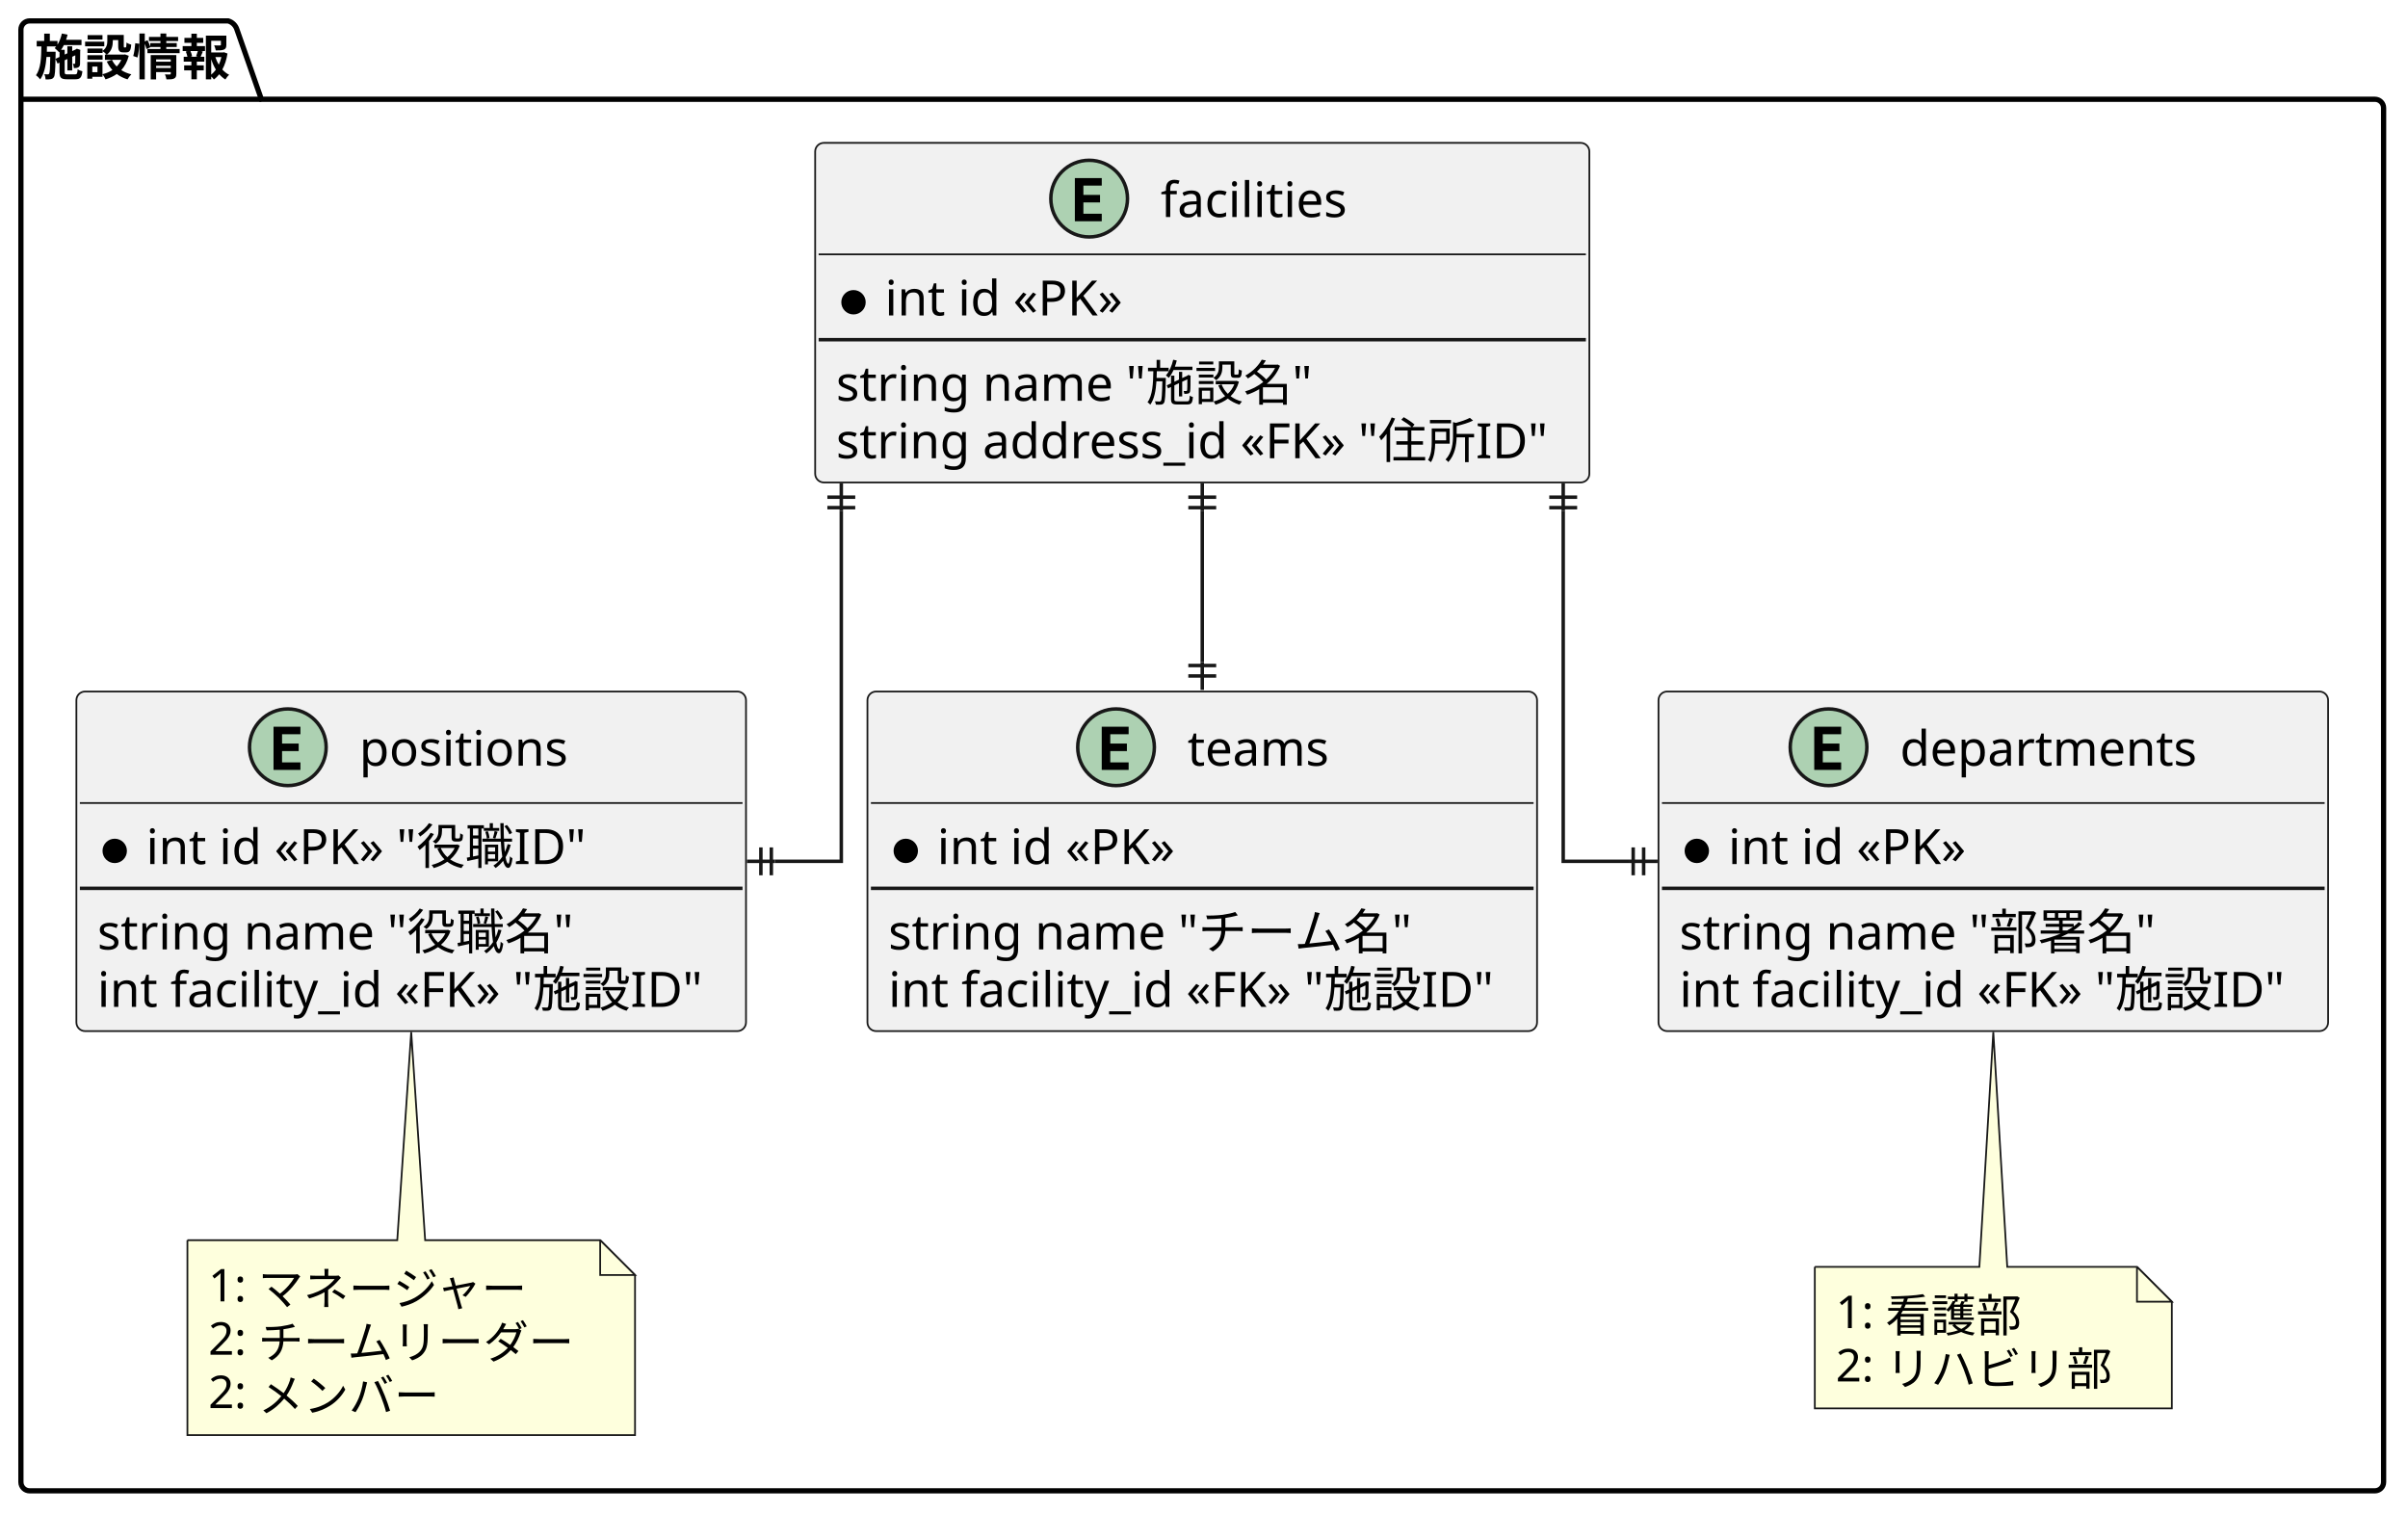
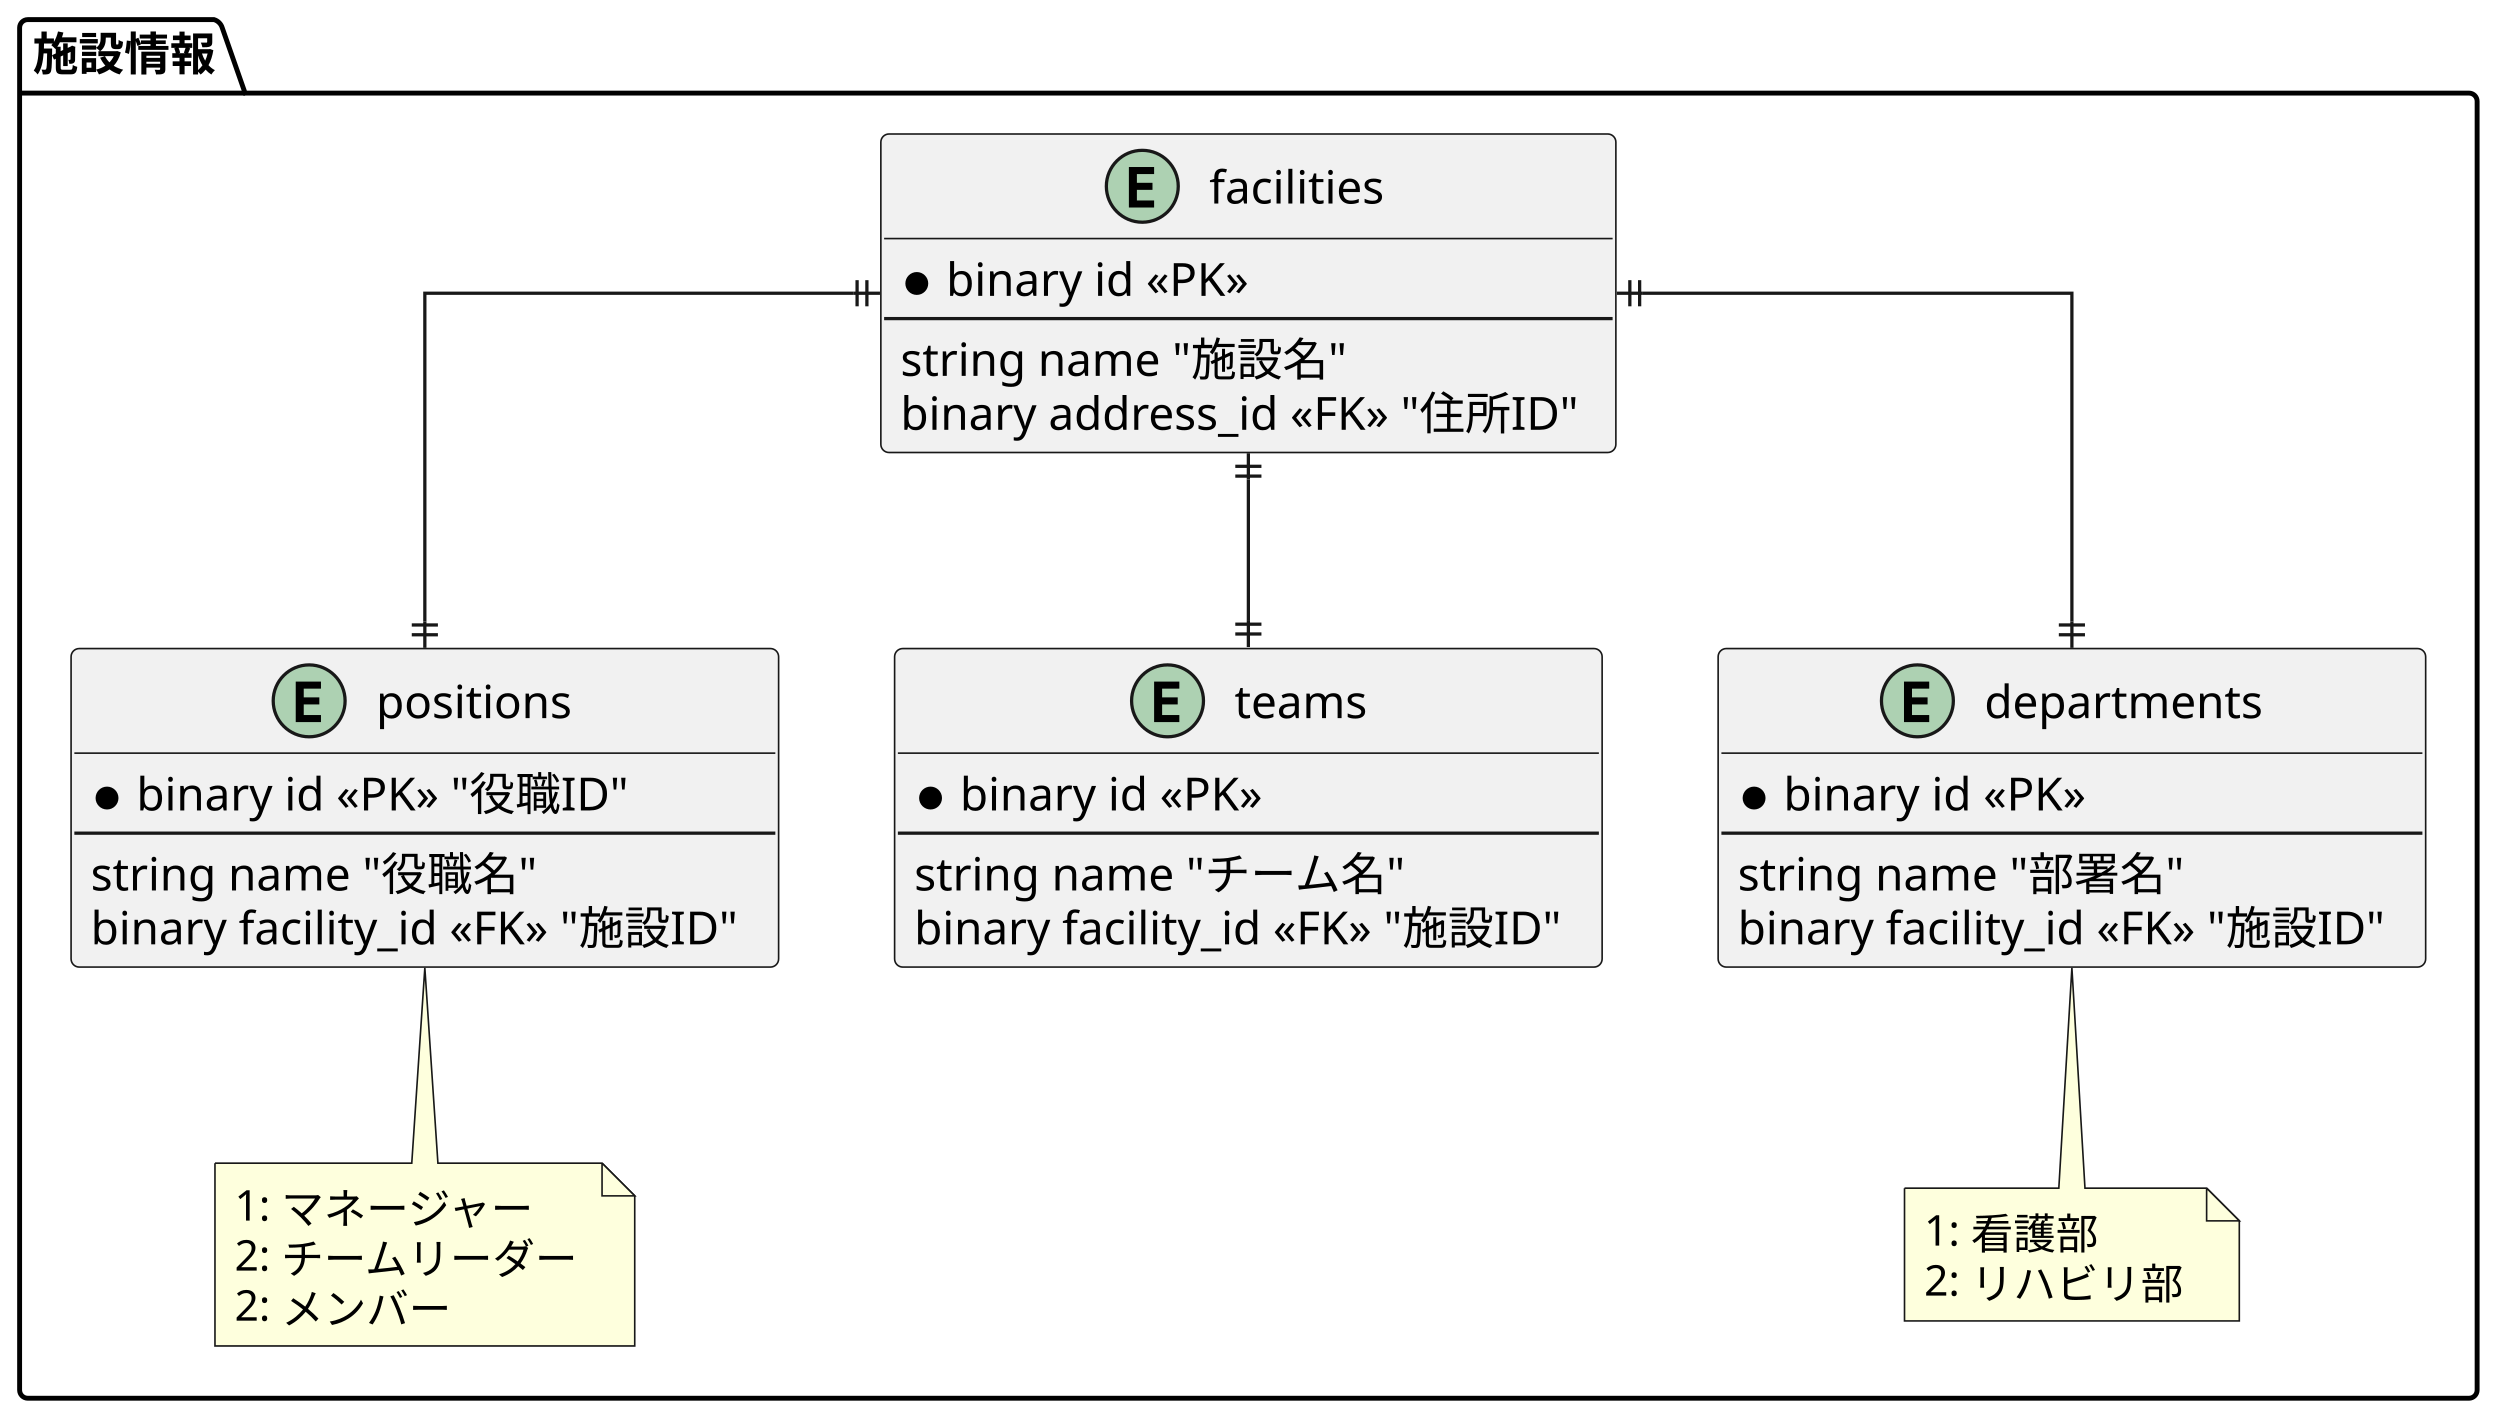
- <svg xmlns="http://www.w3.org/2000/svg" contentStyleType="text/css" height="434px" preserveAspectRatio="none" style="width:691px;height:434px;background:#FFFFFF;" version="1.1" viewBox="0 0 691 434" width="691px" zoomAndPan="magnify">
+ <svg xmlns="http://www.w3.org/2000/svg" contentStyleType="text/css" height="434px" preserveAspectRatio="none" style="width:765px;height:434px;background:#FFFFFF;" version="1.1" viewBox="0 0 765 434" width="765px" zoomAndPan="magnify">
  <defs />
  <g>
    <g id="cluster_施設情報">
-       <path d="M8.5,6 L65.5,6 A3.75,3.75 0 0 1 68,8.5 L75,28.488 L681.5,28.488 A2.5,2.5 0 0 1 684,30.988 L684,425.36 A2.5,2.5 0 0 1 681.5,427.86 L8.5,427.86 A2.5,2.5 0 0 1 6,425.36 L6,8.5 A2.5,2.5 0 0 1 8.5,6 " fill="none" style="stroke:#000000;stroke-width:1.5;" />
+       <path d="M8.5,6 L65.5,6 A3.75,3.75 0 0 1 68,8.5 L75,28.488 L755.5,28.488 A2.5,2.5 0 0 1 758,30.988 L758,425.36 A2.5,2.5 0 0 1 755.5,427.86 L8.5,427.86 A2.5,2.5 0 0 1 6,425.36 L6,8.5 A2.5,2.5 0 0 1 8.5,6 " fill="none" style="stroke:#000000;stroke-width:1.5;" />
      <line style="stroke:#000000;stroke-width:1.5;" x1="6" x2="75" y1="28.488" y2="28.488" />
      <text fill="#000000" font-family="sans-serif" font-size="14" font-weight="bold" lengthAdjust="spacing" textLength="56" x="10" y="21.535">施設情報</text>
    </g>
    <g id="elem_facilities">
-       <rect codeLine="3" fill="#F1F1F1" height="97.465" id="facilities" rx="2.5" ry="2.5" style="stroke:#181818;stroke-width:0.5;" width="222.164" x="233.92" y="41" />
-       <ellipse cx="312.547" cy="57" fill="#ADD1B2" rx="11" ry="11" style="stroke:#181818;stroke-width:1.0;" />
-       <path d="M316.161,63.5 L308.442,63.5 L308.442,51.107 L316.161,51.107 L316.161,53.265 L310.89,53.265 L310.89,55.938 L315.663,55.938 L315.663,58.096 L310.89,58.096 L310.89,61.342 L316.161,61.342 Z " fill="#000000" />
-       <text fill="#000000" font-family="sans-serif" font-size="14" lengthAdjust="spacing" textLength="56.41" x="333.047" y="62.291">facilities</text>
-       <line style="stroke:#181818;stroke-width:0.5;" x1="234.92" x2="455.084" y1="73" y2="73" />
-       <ellipse cx="244.92" cy="86.744" fill="#000000" rx="3" ry="3" style="stroke:#000000;stroke-width:1.0;" />
-       <text fill="#000000" font-family="sans-serif" font-size="14" lengthAdjust="spacing" textLength="71.237" x="253.92" y="90.535">int id «PK»</text>
-       <line style="stroke:#181818;stroke-width:1.0;" x1="234.92" x2="455.084" y1="97.488" y2="97.488" />
-       <text fill="#000000" font-family="sans-serif" font-size="14" lengthAdjust="spacing" textLength="138.175" x="239.92" y="115.023">string name "施設名"</text>
-       <text fill="#000000" font-family="sans-serif" font-size="14" lengthAdjust="spacing" textLength="210.164" x="239.92" y="131.512">string address_id «FK» "住所ID"</text>
+       <rect codeLine="3" fill="#F1F1F1" height="97.465" id="facilities" rx="2.5" ry="2.5" style="stroke:#181818;stroke-width:0.5;" width="224.919" x="269.54" y="41" />
+       <ellipse cx="349.544" cy="57" fill="#ADD1B2" rx="11" ry="11" style="stroke:#181818;stroke-width:1.0;" />
+       <path d="M353.159,63.5 L345.439,63.5 L345.439,51.107 L353.159,51.107 L353.159,53.265 L347.888,53.265 L347.888,55.938 L352.661,55.938 L352.661,58.096 L347.888,58.096 L347.888,61.342 L353.159,61.342 Z " fill="#000000" />
+       <text fill="#000000" font-family="sans-serif" font-size="14" lengthAdjust="spacing" textLength="56.41" x="370.044" y="62.291">facilities</text>
+       <line style="stroke:#181818;stroke-width:0.5;" x1="270.54" x2="493.459" y1="73" y2="73" />
+       <ellipse cx="280.54" cy="86.744" fill="#000000" rx="3" ry="3" style="stroke:#000000;stroke-width:1.0;" />
+       <text fill="#000000" font-family="sans-serif" font-size="14" lengthAdjust="spacing" textLength="95.587" x="289.54" y="90.535">binary id «PK»</text>
+       <line style="stroke:#181818;stroke-width:1.0;" x1="270.54" x2="493.459" y1="97.488" y2="97.488" />
+       <text fill="#000000" font-family="sans-serif" font-size="14" lengthAdjust="spacing" textLength="138.175" x="275.54" y="115.023">string name "施設名"</text>
+       <text fill="#000000" font-family="sans-serif" font-size="14" lengthAdjust="spacing" textLength="212.919" x="275.54" y="131.512">binary address_id «FK» "住所ID"</text>
    </g>
    <g id="elem_positions">
-       <rect codeLine="9" fill="#F1F1F1" height="97.465" id="positions" rx="2.5" ry="2.5" style="stroke:#181818;stroke-width:0.5;" width="192.154" x="21.92" y="198.46" />
-       <ellipse cx="82.596" cy="214.46" fill="#ADD1B2" rx="11" ry="11" style="stroke:#181818;stroke-width:1.0;" />
-       <path d="M86.21,220.96 L78.49,220.96 L78.49,208.567 L86.21,208.567 L86.21,210.725 L80.939,210.725 L80.939,213.398 L85.712,213.398 L85.712,215.556 L80.939,215.556 L80.939,218.802 L86.21,218.802 Z " fill="#000000" />
-       <text fill="#000000" font-family="sans-serif" font-size="14" lengthAdjust="spacing" textLength="62.303" x="103.096" y="219.751">positions</text>
-       <line style="stroke:#181818;stroke-width:0.5;" x1="22.92" x2="213.074" y1="230.46" y2="230.46" />
-       <ellipse cx="32.92" cy="244.204" fill="#000000" rx="3" ry="3" style="stroke:#000000;stroke-width:1.0;" />
-       <text fill="#000000" font-family="sans-serif" font-size="14" lengthAdjust="spacing" textLength="128.645" x="41.92" y="247.995">int id «PK» "役職ID"</text>
-       <line style="stroke:#181818;stroke-width:1.0;" x1="22.92" x2="213.074" y1="254.948" y2="254.948" />
-       <text fill="#000000" font-family="sans-serif" font-size="14" lengthAdjust="spacing" textLength="138.175" x="27.92" y="272.483">string name "役職名"</text>
-       <text fill="#000000" font-family="sans-serif" font-size="14" lengthAdjust="spacing" textLength="180.154" x="27.92" y="288.972">int facility_id «FK» "施設ID"</text>
+       <rect codeLine="9" fill="#F1F1F1" height="97.465" id="positions" rx="2.5" ry="2.5" style="stroke:#181818;stroke-width:0.5;" width="216.504" x="21.75" y="198.46" />
+       <ellipse cx="94.601" cy="214.46" fill="#ADD1B2" rx="11" ry="11" style="stroke:#181818;stroke-width:1.0;" />
+       <path d="M98.215,220.96 L90.495,220.96 L90.495,208.567 L98.215,208.567 L98.215,210.725 L92.944,210.725 L92.944,213.398 L97.717,213.398 L97.717,215.556 L92.944,215.556 L92.944,218.802 L98.215,218.802 Z " fill="#000000" />
+       <text fill="#000000" font-family="sans-serif" font-size="14" lengthAdjust="spacing" textLength="62.303" x="115.101" y="219.751">positions</text>
+       <line style="stroke:#181818;stroke-width:0.5;" x1="22.75" x2="237.254" y1="230.46" y2="230.46" />
+       <ellipse cx="32.75" cy="244.204" fill="#000000" rx="3" ry="3" style="stroke:#000000;stroke-width:1.0;" />
+       <text fill="#000000" font-family="sans-serif" font-size="14" lengthAdjust="spacing" textLength="152.995" x="41.75" y="247.995">binary id «PK» "役職ID"</text>
+       <line style="stroke:#181818;stroke-width:1.0;" x1="22.75" x2="237.254" y1="254.948" y2="254.948" />
+       <text fill="#000000" font-family="sans-serif" font-size="14" lengthAdjust="spacing" textLength="138.175" x="27.75" y="272.483">string name "役職名"</text>
+       <text fill="#000000" font-family="sans-serif" font-size="14" lengthAdjust="spacing" textLength="204.504" x="27.75" y="288.972">binary facility_id «FK» "施設ID"</text>
    </g>
    <g id="elem_teams">
-       <rect codeLine="16" fill="#F1F1F1" height="97.465" id="teams" rx="2.5" ry="2.5" style="stroke:#181818;stroke-width:0.5;" width="192.154" x="248.92" y="198.46" />
-       <ellipse cx="320.26" cy="214.46" fill="#ADD1B2" rx="11" ry="11" style="stroke:#181818;stroke-width:1.0;" />
-       <path d="M323.874,220.96 L316.154,220.96 L316.154,208.567 L323.874,208.567 L323.874,210.725 L318.603,210.725 L318.603,213.398 L323.376,213.398 L323.376,215.556 L318.603,215.556 L318.603,218.802 L323.874,218.802 Z " fill="#000000" />
-       <text fill="#000000" font-family="sans-serif" font-size="14" lengthAdjust="spacing" textLength="40.975" x="340.76" y="219.751">teams</text>
-       <line style="stroke:#181818;stroke-width:0.5;" x1="249.92" x2="440.074" y1="230.46" y2="230.46" />
-       <ellipse cx="259.92" cy="244.204" fill="#000000" rx="3" ry="3" style="stroke:#000000;stroke-width:1.0;" />
-       <text fill="#000000" font-family="sans-serif" font-size="14" lengthAdjust="spacing" textLength="71.237" x="268.92" y="247.995">int id «PK»</text>
-       <line style="stroke:#181818;stroke-width:1.0;" x1="249.92" x2="440.074" y1="254.948" y2="254.948" />
-       <text fill="#000000" font-family="sans-serif" font-size="14" lengthAdjust="spacing" textLength="152.175" x="254.92" y="272.483">string name "チーム名"</text>
-       <text fill="#000000" font-family="sans-serif" font-size="14" lengthAdjust="spacing" textLength="180.154" x="254.92" y="288.972">int facility_id «FK» "施設ID"</text>
+       <rect codeLine="16" fill="#F1F1F1" height="97.465" id="teams" rx="2.5" ry="2.5" style="stroke:#181818;stroke-width:0.5;" width="216.504" x="273.75" y="198.46" />
+       <ellipse cx="357.265" cy="214.46" fill="#ADD1B2" rx="11" ry="11" style="stroke:#181818;stroke-width:1.0;" />
+       <path d="M360.879,220.96 L353.159,220.96 L353.159,208.567 L360.879,208.567 L360.879,210.725 L355.608,210.725 L355.608,213.398 L360.381,213.398 L360.381,215.556 L355.608,215.556 L355.608,218.802 L360.879,218.802 Z " fill="#000000" />
+       <text fill="#000000" font-family="sans-serif" font-size="14" lengthAdjust="spacing" textLength="40.975" x="377.765" y="219.751">teams</text>
+       <line style="stroke:#181818;stroke-width:0.5;" x1="274.75" x2="489.254" y1="230.46" y2="230.46" />
+       <ellipse cx="284.75" cy="244.204" fill="#000000" rx="3" ry="3" style="stroke:#000000;stroke-width:1.0;" />
+       <text fill="#000000" font-family="sans-serif" font-size="14" lengthAdjust="spacing" textLength="95.587" x="293.75" y="247.995">binary id «PK»</text>
+       <line style="stroke:#181818;stroke-width:1.0;" x1="274.75" x2="489.254" y1="254.948" y2="254.948" />
+       <text fill="#000000" font-family="sans-serif" font-size="14" lengthAdjust="spacing" textLength="152.175" x="279.75" y="272.483">string name "チーム名"</text>
+       <text fill="#000000" font-family="sans-serif" font-size="14" lengthAdjust="spacing" textLength="204.504" x="279.75" y="288.972">binary facility_id «FK» "施設ID"</text>
    </g>
    <g id="elem_GMN6">
-       <path d="M53.78,355.93 L53.78,411.862 A0,0 0 0 0 53.78,411.862 L182.227,411.862 A0,0 0 0 0 182.227,411.862 L182.227,365.93 L172.227,355.93 L122,355.93 L118,296.16 L114,355.93 L53.78,355.93 A0,0 0 0 0 53.78,355.93 " fill="#FEFFDD" style="stroke:#181818;stroke-width:0.5;" />
-       <path d="M172.227,355.93 L172.227,365.93 L182.227,365.93 L172.227,355.93 " fill="#FEFFDD" style="stroke:#181818;stroke-width:0.5;" />
-       <text fill="#000000" font-family="sans-serif" font-size="13" lengthAdjust="spacing" textLength="94.447" x="59.78" y="373.498">1: マネージャー</text>
-       <text fill="#000000" font-family="sans-serif" font-size="13" lengthAdjust="spacing" textLength="107.447" x="59.78" y="388.809">2: チームリーダー</text>
-       <text fill="#000000" font-family="sans-serif" font-size="13" lengthAdjust="spacing" textLength="68.447" x="59.78" y="404.12">2: メンバー</text>
+       <path d="M65.78,355.93 L65.78,411.862 A0,0 0 0 0 65.78,411.862 L194.227,411.862 A0,0 0 0 0 194.227,411.862 L194.227,365.93 L184.227,355.93 L134,355.93 L130,296.16 L126,355.93 L65.78,355.93 A0,0 0 0 0 65.78,355.93 " fill="#FEFFDD" style="stroke:#181818;stroke-width:0.5;" />
+       <path d="M184.227,355.93 L184.227,365.93 L194.227,365.93 L184.227,355.93 " fill="#FEFFDD" style="stroke:#181818;stroke-width:0.5;" />
+       <text fill="#000000" font-family="sans-serif" font-size="13" lengthAdjust="spacing" textLength="94.447" x="71.78" y="373.498">1: マネージャー</text>
+       <text fill="#000000" font-family="sans-serif" font-size="13" lengthAdjust="spacing" textLength="107.447" x="71.78" y="388.809">2: チームリーダー</text>
+       <text fill="#000000" font-family="sans-serif" font-size="13" lengthAdjust="spacing" textLength="68.447" x="71.78" y="404.12">2: メンバー</text>
    </g>
    <g id="elem_departments">
-       <rect codeLine="29" fill="#F1F1F1" height="97.465" id="departments" rx="2.5" ry="2.5" style="stroke:#181818;stroke-width:0.5;" width="192.154" x="475.92" y="198.46" />
-       <ellipse cx="524.722" cy="214.46" fill="#ADD1B2" rx="11" ry="11" style="stroke:#181818;stroke-width:1.0;" />
-       <path d="M528.336,220.96 L520.616,220.96 L520.616,208.567 L528.336,208.567 L528.336,210.725 L523.065,210.725 L523.065,213.398 L527.838,213.398 L527.838,215.556 L523.065,215.556 L523.065,218.802 L528.336,218.802 Z " fill="#000000" />
-       <text fill="#000000" font-family="sans-serif" font-size="14" lengthAdjust="spacing" textLength="86.051" x="545.222" y="219.751">departments</text>
-       <line style="stroke:#181818;stroke-width:0.5;" x1="476.92" x2="667.074" y1="230.46" y2="230.46" />
-       <ellipse cx="486.92" cy="244.204" fill="#000000" rx="3" ry="3" style="stroke:#000000;stroke-width:1.0;" />
-       <text fill="#000000" font-family="sans-serif" font-size="14" lengthAdjust="spacing" textLength="71.237" x="495.92" y="247.995">int id «PK»</text>
-       <line style="stroke:#181818;stroke-width:1.0;" x1="476.92" x2="667.074" y1="254.948" y2="254.948" />
-       <text fill="#000000" font-family="sans-serif" font-size="14" lengthAdjust="spacing" textLength="138.175" x="481.92" y="272.483">string name "部署名"</text>
-       <text fill="#000000" font-family="sans-serif" font-size="14" lengthAdjust="spacing" textLength="180.154" x="481.92" y="288.972">int facility_id «FK» "施設ID"</text>
+       <rect codeLine="29" fill="#F1F1F1" height="97.465" id="departments" rx="2.5" ry="2.5" style="stroke:#181818;stroke-width:0.5;" width="216.504" x="525.75" y="198.46" />
+       <ellipse cx="586.727" cy="214.46" fill="#ADD1B2" rx="11" ry="11" style="stroke:#181818;stroke-width:1.0;" />
+       <path d="M590.341,220.96 L582.621,220.96 L582.621,208.567 L590.341,208.567 L590.341,210.725 L585.07,210.725 L585.07,213.398 L589.843,213.398 L589.843,215.556 L585.07,215.556 L585.07,218.802 L590.341,218.802 Z " fill="#000000" />
+       <text fill="#000000" font-family="sans-serif" font-size="14" lengthAdjust="spacing" textLength="86.051" x="607.227" y="219.751">departments</text>
+       <line style="stroke:#181818;stroke-width:0.5;" x1="526.75" x2="741.254" y1="230.46" y2="230.46" />
+       <ellipse cx="536.75" cy="244.204" fill="#000000" rx="3" ry="3" style="stroke:#000000;stroke-width:1.0;" />
+       <text fill="#000000" font-family="sans-serif" font-size="14" lengthAdjust="spacing" textLength="95.587" x="545.75" y="247.995">binary id «PK»</text>
+       <line style="stroke:#181818;stroke-width:1.0;" x1="526.75" x2="741.254" y1="254.948" y2="254.948" />
+       <text fill="#000000" font-family="sans-serif" font-size="14" lengthAdjust="spacing" textLength="138.175" x="531.75" y="272.483">string name "部署名"</text>
+       <text fill="#000000" font-family="sans-serif" font-size="14" lengthAdjust="spacing" textLength="204.504" x="531.75" y="288.972">binary facility_id «FK» "施設ID"</text>
    </g>
    <g id="elem_GMN10">
-       <path d="M520.78,363.58 L520.78,404.201 A0,0 0 0 0 520.78,404.201 L623.227,404.201 A0,0 0 0 0 623.227,404.201 L623.227,373.58 L613.227,363.58 L576,363.58 L572,296.16 L568,363.58 L520.78,363.58 A0,0 0 0 0 520.78,363.58 " fill="#FEFFDD" style="stroke:#181818;stroke-width:0.5;" />
-       <path d="M613.227,363.58 L613.227,373.58 L623.227,373.58 L613.227,363.58 " fill="#FEFFDD" style="stroke:#181818;stroke-width:0.5;" />
-       <text fill="#000000" font-family="sans-serif" font-size="13" lengthAdjust="spacing" textLength="55.447" x="526.78" y="381.148">1: 看護部</text>
-       <text fill="#000000" font-family="sans-serif" font-size="13" lengthAdjust="spacing" textLength="81.447" x="526.78" y="396.459">2: リハビリ部</text>
+       <path d="M582.78,363.58 L582.78,404.201 A0,0 0 0 0 582.78,404.201 L685.227,404.201 A0,0 0 0 0 685.227,404.201 L685.227,373.58 L675.227,363.58 L638,363.58 L634,296.16 L630,363.58 L582.78,363.58 A0,0 0 0 0 582.78,363.58 " fill="#FEFFDD" style="stroke:#181818;stroke-width:0.5;" />
+       <path d="M675.227,363.58 L675.227,373.58 L685.227,373.58 L675.227,363.58 " fill="#FEFFDD" style="stroke:#181818;stroke-width:0.5;" />
+       <text fill="#000000" font-family="sans-serif" font-size="13" lengthAdjust="spacing" textLength="55.447" x="588.78" y="381.148">1: 看護部</text>
+       <text fill="#000000" font-family="sans-serif" font-size="13" lengthAdjust="spacing" textLength="81.447" x="588.78" y="396.459">2: リハビリ部</text>
    </g>
    <g id="link_facilities_positions">
-       <path codeLine="40" d="M241.42,146.69 C241.42,192.92 241.42,247.2 241.42,247.2 C241.42,247.2 238.11,247.2 222.34,247.2 " fill="none" id="facilities-positions" style="stroke:#181818;stroke-width:1.0;" />
-       <line style="stroke:#181818;stroke-width:1.0;" x1="237.42" x2="245.42" y1="142.69" y2="142.69" />
-       <line style="stroke:#181818;stroke-width:1.0;" x1="237.42" x2="245.42" y1="145.69" y2="145.69" />
-       <line style="stroke:#181818;stroke-width:1.0;" x1="241.42" x2="241.42" y1="146.69" y2="138.69" />
-       <line style="stroke:#181818;stroke-width:1.0;" x1="218.34" x2="218.34" y1="251.2" y2="243.2" />
-       <line style="stroke:#181818;stroke-width:1.0;" x1="221.34" x2="221.34" y1="251.2" y2="243.2" />
-       <line style="stroke:#181818;stroke-width:1.0;" x1="222.34" x2="214.34" y1="247.2" y2="247.2" />
+       <path codeLine="40" d="M261.27,89.73 C194.17,89.73 130,89.73 130,89.73 C130,89.73 130,144.01 130,190.24 " fill="none" id="facilities-positions" style="stroke:#181818;stroke-width:1.0;" />
+       <line style="stroke:#181818;stroke-width:1.0;" x1="265.27" x2="265.27" y1="85.73" y2="93.73" />
+       <line style="stroke:#181818;stroke-width:1.0;" x1="262.27" x2="262.27" y1="85.73" y2="93.73" />
+       <line style="stroke:#181818;stroke-width:1.0;" x1="261.27" x2="269.27" y1="89.73" y2="89.73" />
+       <line style="stroke:#181818;stroke-width:1.0;" x1="134" x2="126" y1="194.24" y2="194.24" />
+       <line style="stroke:#181818;stroke-width:1.0;" x1="134" x2="126" y1="191.24" y2="191.24" />
+       <line style="stroke:#181818;stroke-width:1.0;" x1="130" x2="130" y1="190.24" y2="198.24" />
    </g>
    <g id="link_facilities_teams">
-       <path codeLine="41" d="M345,146.69 C345,165.56 345,171.1 345,190 " fill="none" id="facilities-teams" style="stroke:#181818;stroke-width:1.0;" />
-       <line style="stroke:#181818;stroke-width:1.0;" x1="341" x2="349" y1="142.69" y2="142.69" />
-       <line style="stroke:#181818;stroke-width:1.0;" x1="341" x2="349" y1="145.69" y2="145.69" />
-       <line style="stroke:#181818;stroke-width:1.0;" x1="345" x2="345" y1="146.69" y2="138.69" />
-       <line style="stroke:#181818;stroke-width:1.0;" x1="349" x2="341" y1="194" y2="194" />
-       <line style="stroke:#181818;stroke-width:1.0;" x1="349" x2="341" y1="191" y2="191" />
-       <line style="stroke:#181818;stroke-width:1.0;" x1="345" x2="345" y1="190" y2="198" />
+       <path codeLine="41" d="M382,146.69 C382,165.56 382,171.1 382,190 " fill="none" id="facilities-teams" style="stroke:#181818;stroke-width:1.0;" />
+       <line style="stroke:#181818;stroke-width:1.0;" x1="378" x2="386" y1="142.69" y2="142.69" />
+       <line style="stroke:#181818;stroke-width:1.0;" x1="378" x2="386" y1="145.69" y2="145.69" />
+       <line style="stroke:#181818;stroke-width:1.0;" x1="382" x2="382" y1="146.69" y2="138.69" />
+       <line style="stroke:#181818;stroke-width:1.0;" x1="386" x2="378" y1="194" y2="194" />
+       <line style="stroke:#181818;stroke-width:1.0;" x1="386" x2="378" y1="191" y2="191" />
+       <line style="stroke:#181818;stroke-width:1.0;" x1="382" x2="382" y1="190" y2="198" />
    </g>
    <g id="link_facilities_departments">
-       <path codeLine="42" d="M448.58,146.69 C448.58,192.92 448.58,247.2 448.58,247.2 C448.58,247.2 451.89,247.2 467.66,247.2 " fill="none" id="facilities-departments" style="stroke:#181818;stroke-width:1.0;" />
-       <line style="stroke:#181818;stroke-width:1.0;" x1="444.58" x2="452.58" y1="142.69" y2="142.69" />
-       <line style="stroke:#181818;stroke-width:1.0;" x1="444.58" x2="452.58" y1="145.69" y2="145.69" />
-       <line style="stroke:#181818;stroke-width:1.0;" x1="448.58" x2="448.58" y1="146.69" y2="138.69" />
-       <line style="stroke:#181818;stroke-width:1.0;" x1="471.66" x2="471.66" y1="243.2" y2="251.2" />
-       <line style="stroke:#181818;stroke-width:1.0;" x1="468.66" x2="468.66" y1="243.2" y2="251.2" />
-       <line style="stroke:#181818;stroke-width:1.0;" x1="467.66" x2="475.66" y1="247.2" y2="247.2" />
+       <path codeLine="42" d="M502.73,89.73 C569.83,89.73 634,89.73 634,89.73 C634,89.73 634,144.01 634,190.24 " fill="none" id="facilities-departments" style="stroke:#181818;stroke-width:1.0;" />
+       <line style="stroke:#181818;stroke-width:1.0;" x1="498.73" x2="498.73" y1="93.73" y2="85.73" />
+       <line style="stroke:#181818;stroke-width:1.0;" x1="501.73" x2="501.73" y1="93.73" y2="85.73" />
+       <line style="stroke:#181818;stroke-width:1.0;" x1="502.73" x2="494.73" y1="89.73" y2="89.73" />
+       <line style="stroke:#181818;stroke-width:1.0;" x1="638" x2="630" y1="194.24" y2="194.24" />
+       <line style="stroke:#181818;stroke-width:1.0;" x1="638" x2="630" y1="191.24" y2="191.24" />
+       <line style="stroke:#181818;stroke-width:1.0;" x1="634" x2="634" y1="190.24" y2="198.24" />
    </g>
  </g>
</svg>
